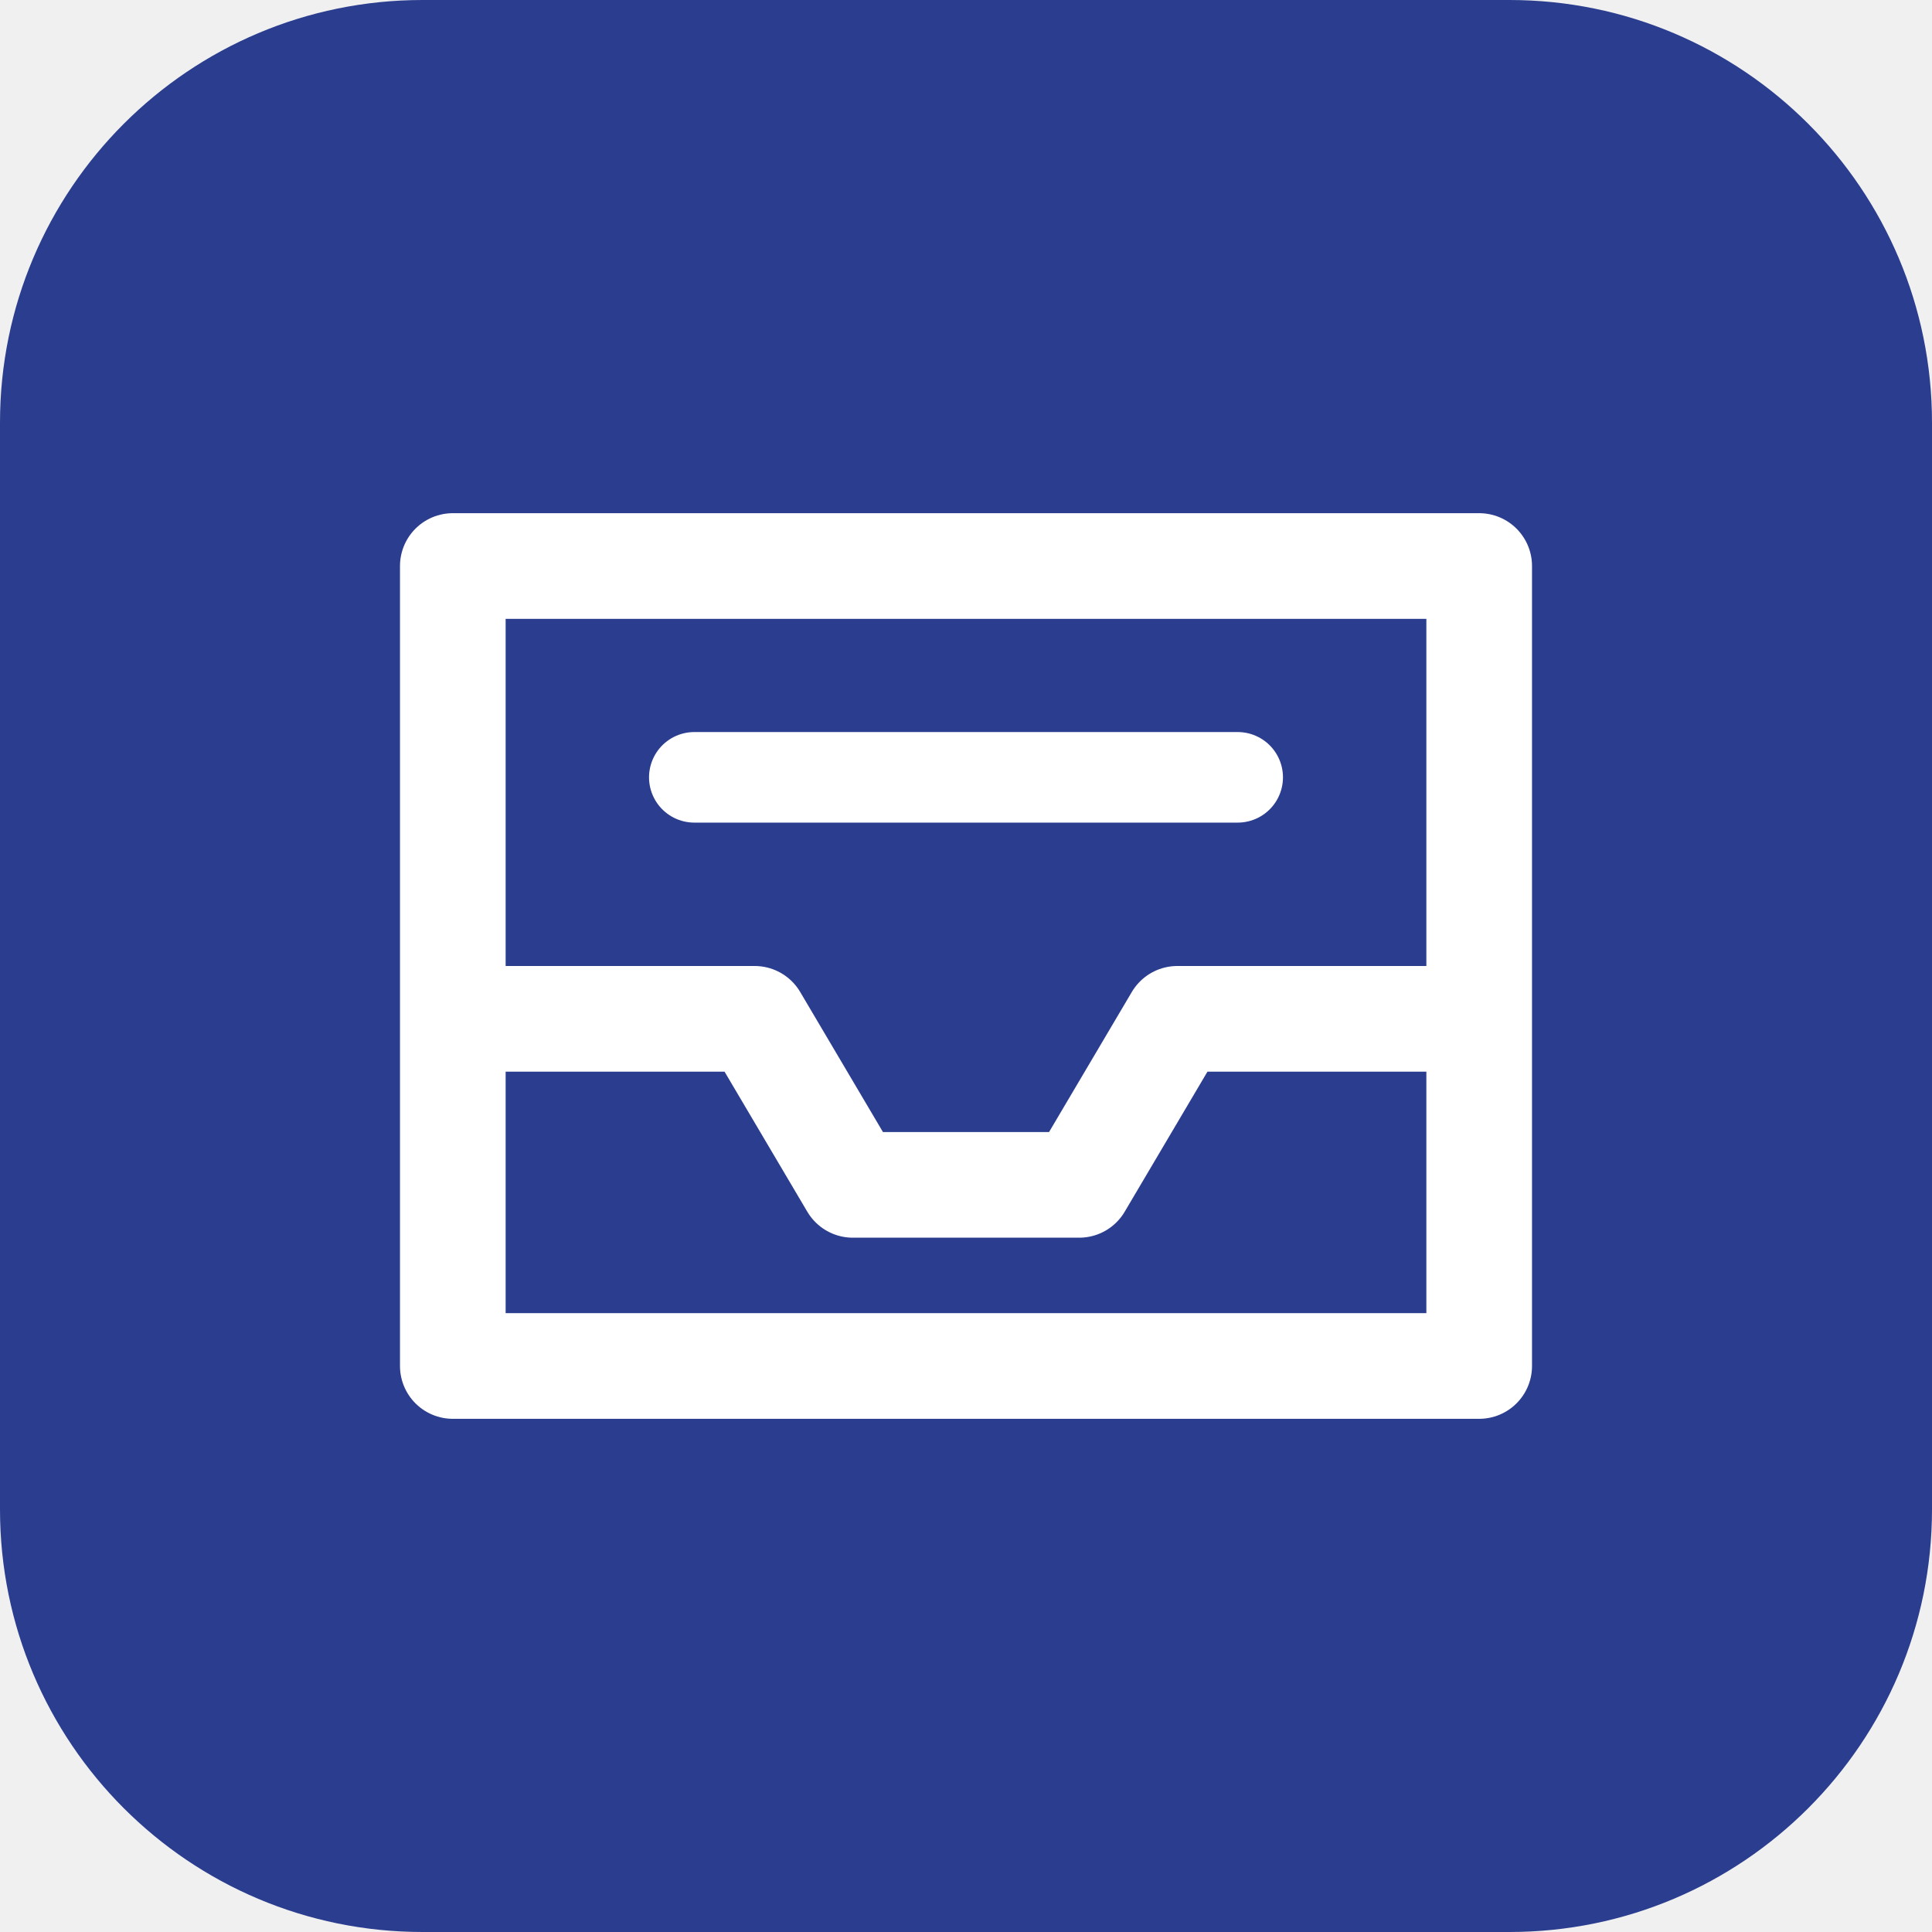
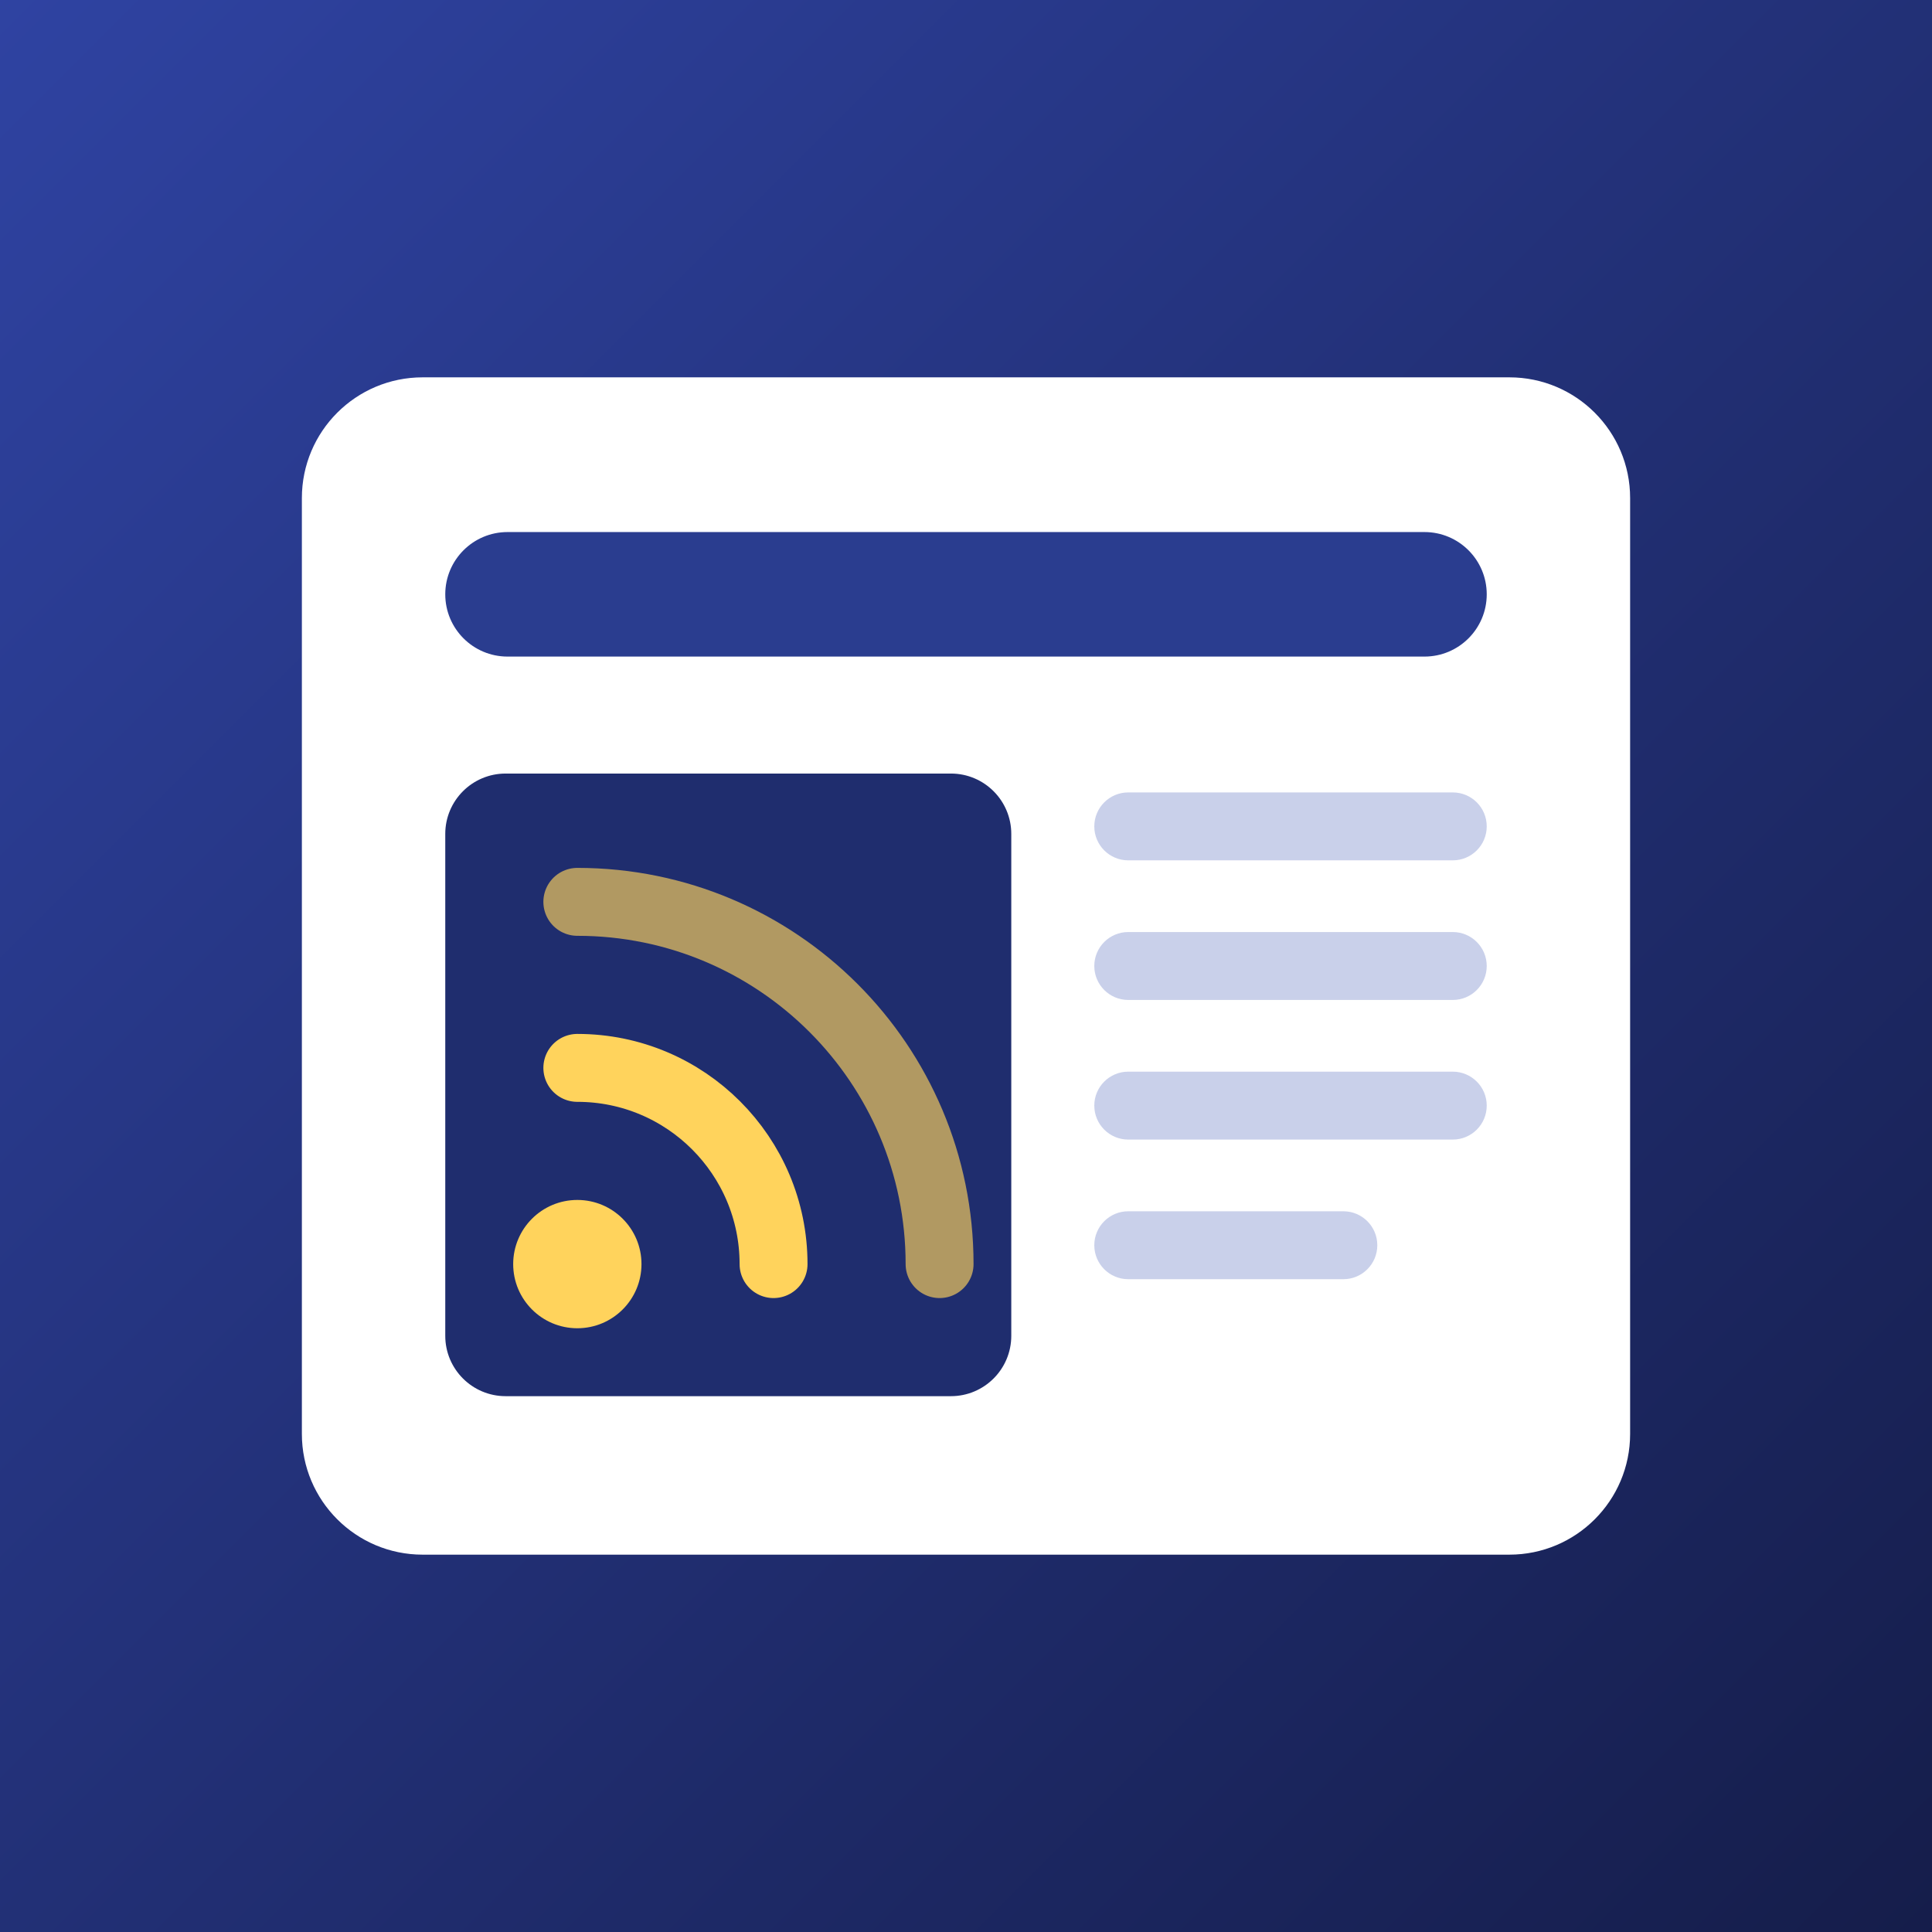
- <svg xmlns="http://www.w3.org/2000/svg" viewBox="0 0 512 512">
-   <rect width="512" height="512" rx="112" fill="#2a3d8f" />
-   <path d="M120 150h272v212H120z" fill="none" stroke="#fff" stroke-width="28" stroke-linejoin="round" />
-   <path d="M120 270h80l26 44h60l26-44h80" fill="none" stroke="#fff" stroke-width="28" stroke-linejoin="round" />
-   <path d="M184 206h144" stroke="#fff" stroke-width="24" stroke-linecap="round" />
+ <svg xmlns="http://www.w3.org/2000/svg" viewBox="0 0 1024 1024">
+   <defs>
+     <linearGradient id="g" x1="0" y1="0" x2="1" y2="1">
+       <stop offset="0" stop-color="#2f43a2" />
+       <stop offset="1" stop-color="#151d4a" />
+     </linearGradient>
+   </defs>
+   <rect width="1024" height="1024" fill="url(#g)" />
+   <rect x="160" y="200" width="704" height="624" rx="64" fill="#ffffff" />
+   <rect x="236" y="282" width="552" height="66" rx="33" fill="#2a3d8f" />
+   <rect x="236" y="410" width="300" height="330" rx="32" fill="#1f2d6e" />
+   <circle cx="306" cy="670" r="34" fill="#ffd35c" />
+   <path d="M306 566 A104 104 0 0 1 410 670" fill="none" stroke="#ffd35c" stroke-width="36" stroke-linecap="round" />
+   <path d="M306 478 A192 192 0 0 1 498 670" fill="none" stroke="#ffd35c" stroke-width="36" stroke-linecap="round" stroke-opacity=".65" />
+   <rect x="580" y="420" width="208" height="36" rx="18" fill="#c9d0ea" />
+   <rect x="580" y="494" width="208" height="36" rx="18" fill="#c9d0ea" />
+   <rect x="580" y="568" width="208" height="36" rx="18" fill="#c9d0ea" />
+   <rect x="580" y="642" width="150" height="36" rx="18" fill="#c9d0ea" />
</svg>
